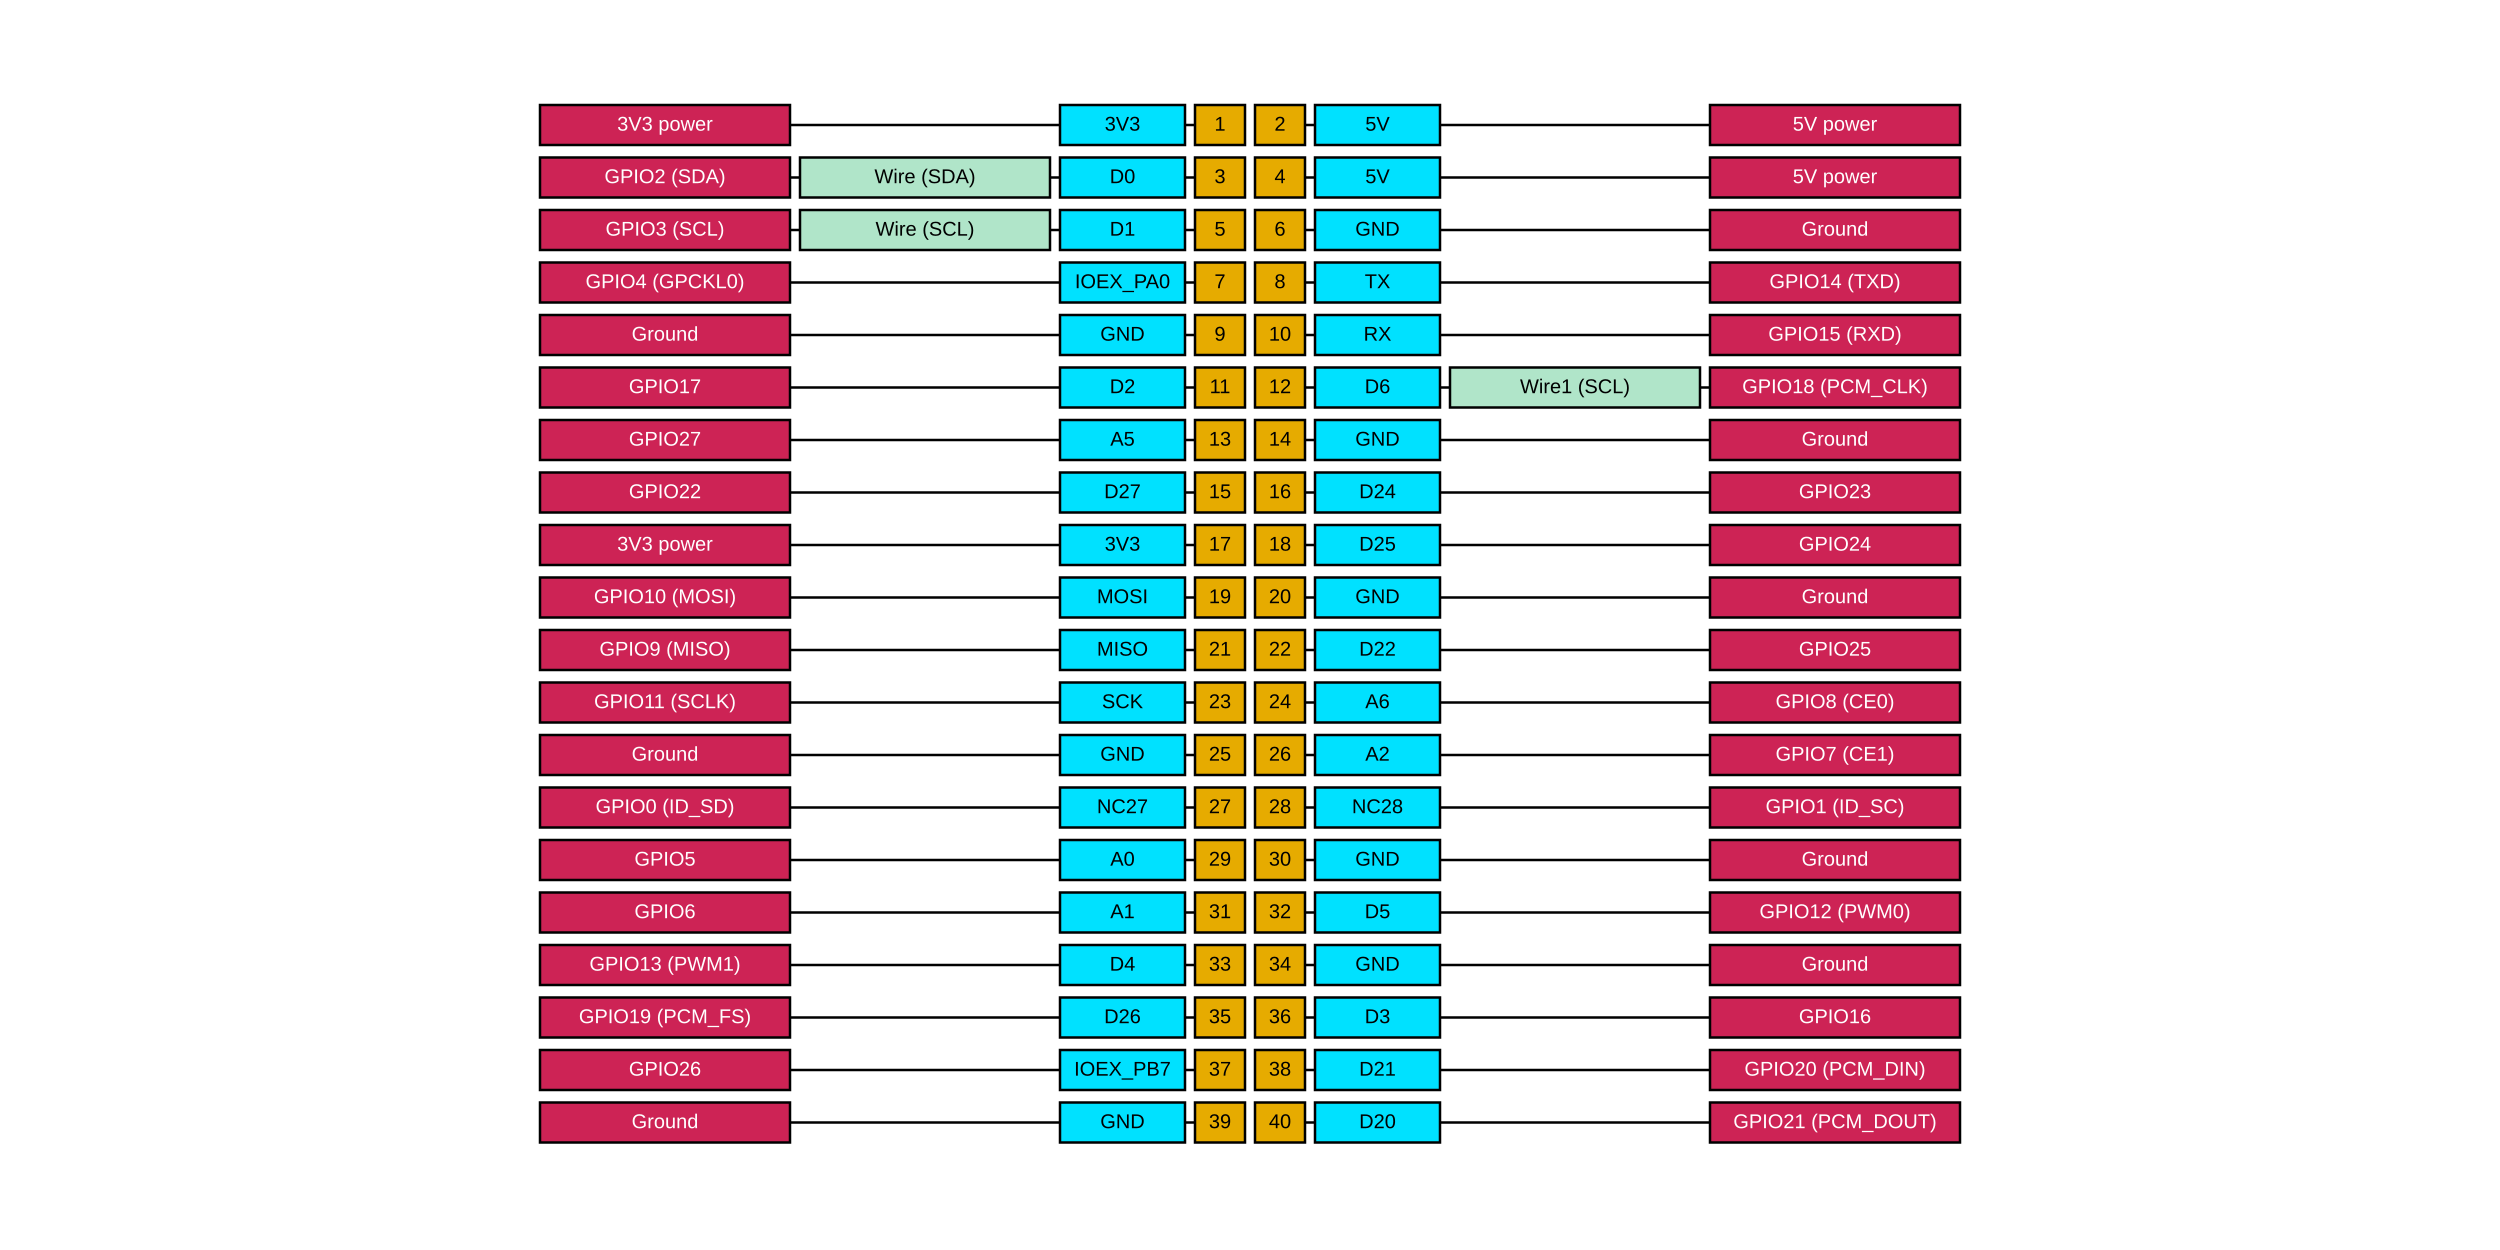
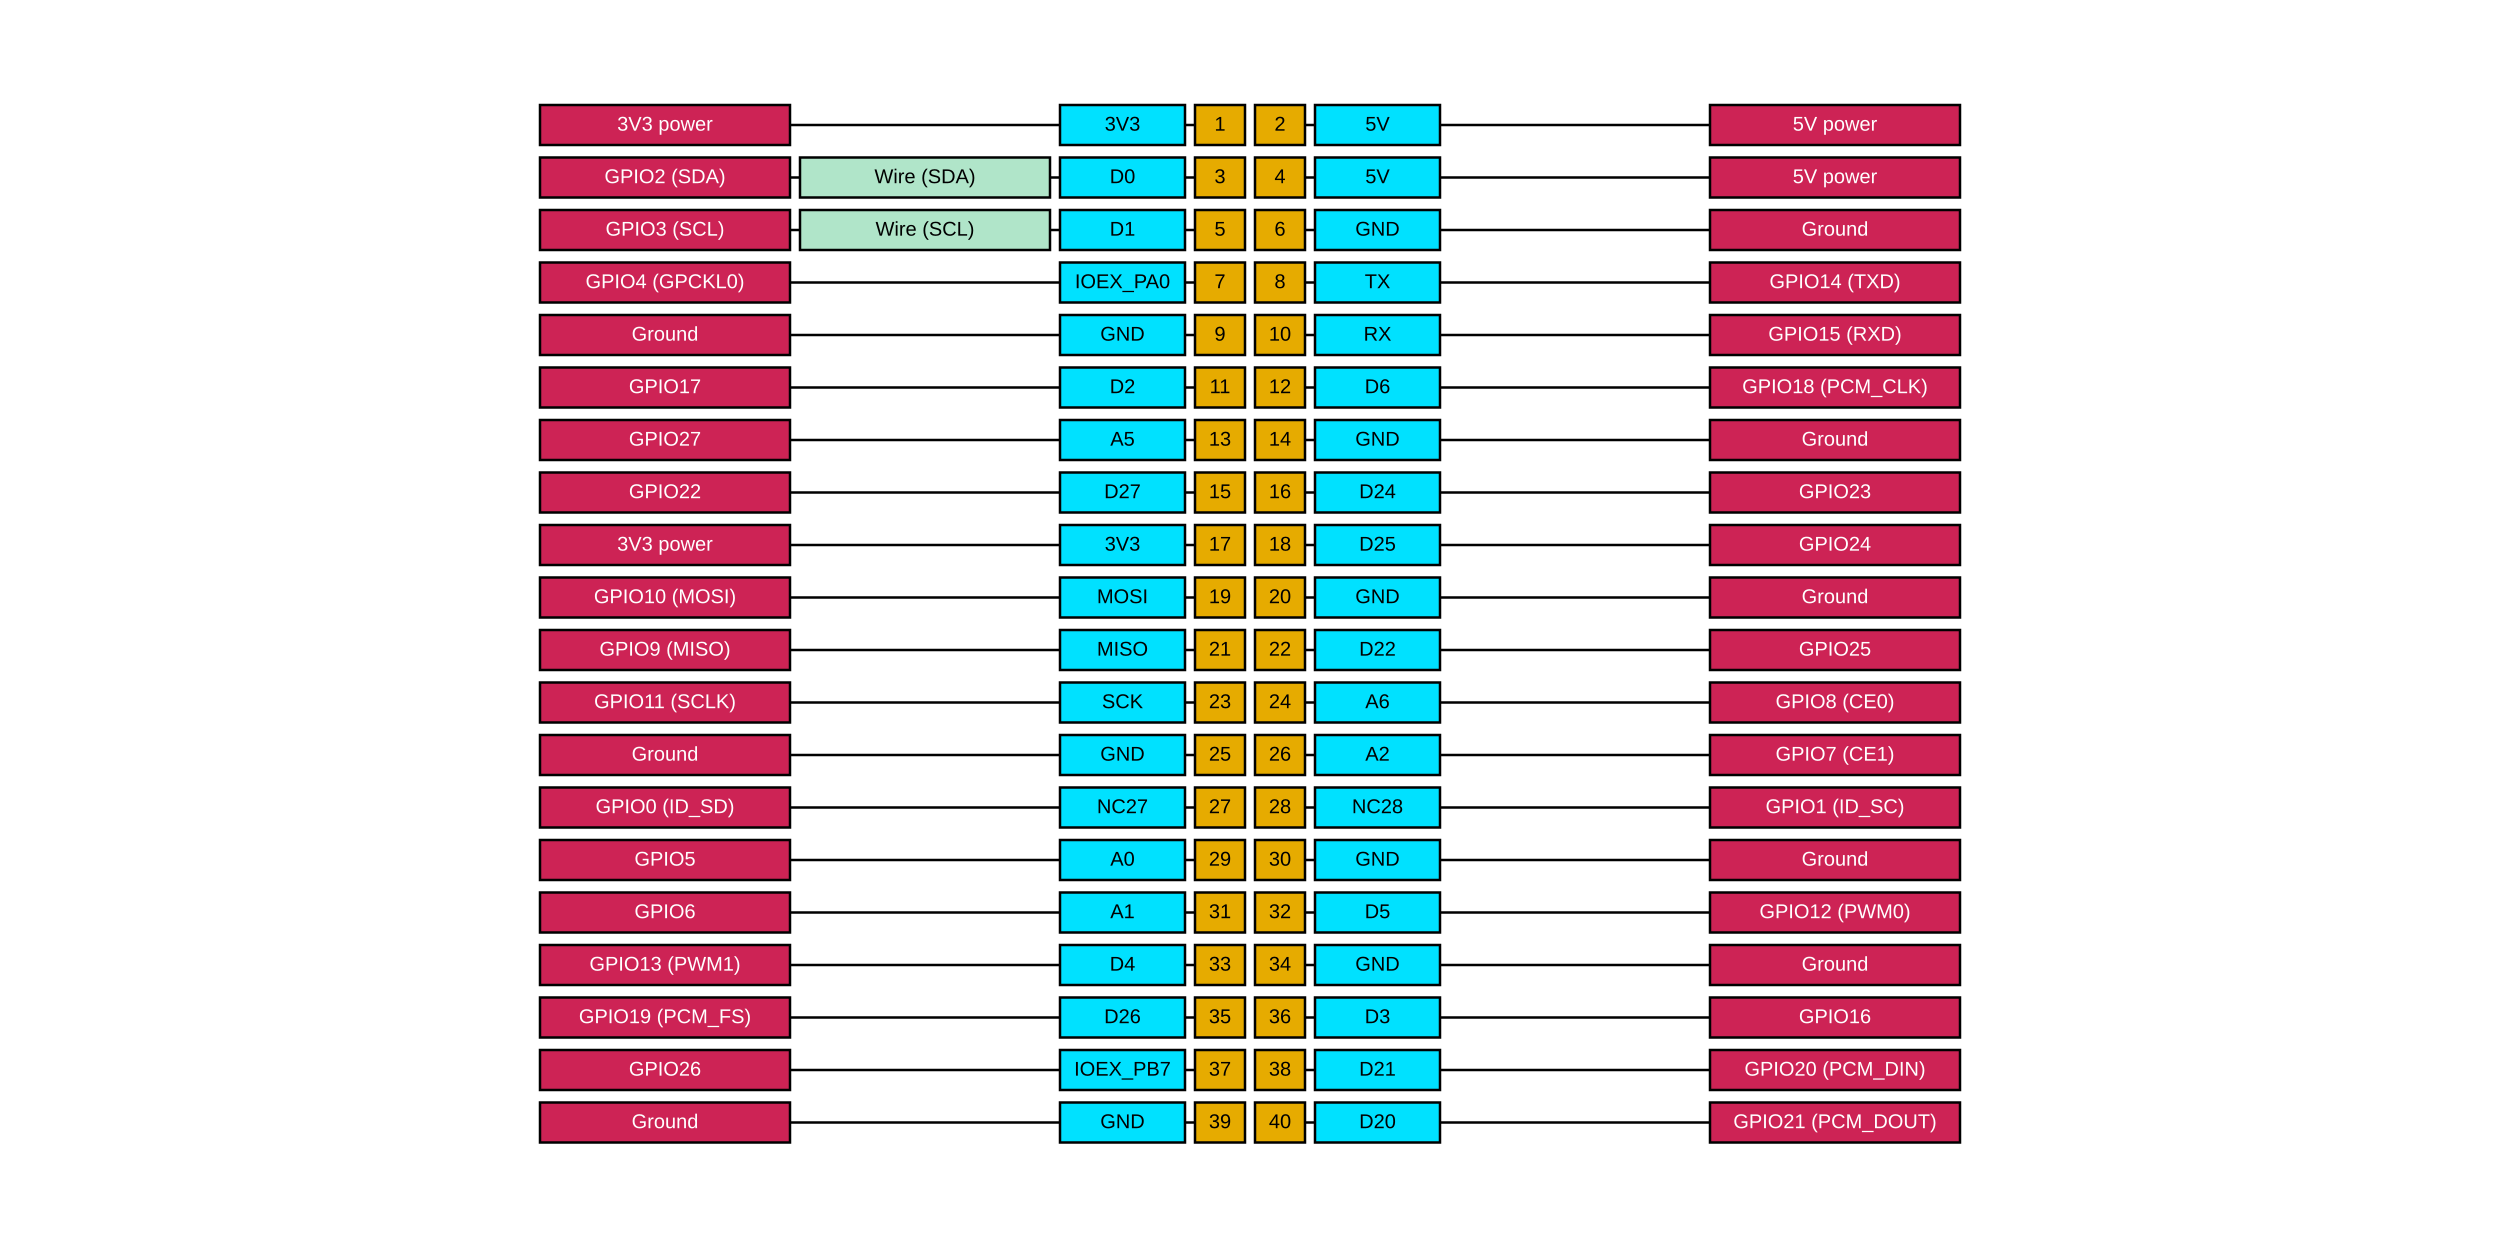
<svg xmlns="http://www.w3.org/2000/svg" width="1000" height="500">
  <rect x="0" y="0" width="1000" height="500" fill="white">
  </rect>
  <g transform="translate(498,50) ">
    <line x1="0" y1="0" x2="0" y2="0" stroke="black" stroke-width="1">
    </line>
    <rect x="-20" y="-8" width="20" height="16" stroke="black" fill="#E6AB00">
    </rect>
    <text x="-10" y="0" text-anchor="middle" dominant-baseline="middle" font-family="Arial, Helvetica, sans-serif" font-size="8px" fill="black">
1    </text>
    <line x1="-20" y1="0" x2="-24" y2="0" stroke="black" stroke-width="1">
    </line>
    <rect x="-74" y="-8" width="50" height="16" stroke="black" fill="#00E1FF">
    </rect>
    <text x="-49" y="0" text-anchor="middle" dominant-baseline="middle" font-family="Arial, Helvetica, sans-serif" font-size="8px" fill="black">
3V3    </text>
    <line x1="-74" y1="0" x2="-182" y2="0" stroke="black" stroke-width="1">
    </line>
    <rect x="-282" y="-8" width="100" height="16" stroke="black" fill="#CD2355">
    </rect>
    <text x="-232" y="0" text-anchor="middle" dominant-baseline="middle" font-family="Arial, Helvetica, sans-serif" font-size="8px" fill="white">
3V3 power    </text>
  </g>
  <g transform="translate(498,71) ">
    <line x1="0" y1="0" x2="0" y2="0" stroke="black" stroke-width="1">
    </line>
    <rect x="-20" y="-8" width="20" height="16" stroke="black" fill="#E6AB00">
    </rect>
    <text x="-10" y="0" text-anchor="middle" dominant-baseline="middle" font-family="Arial, Helvetica, sans-serif" font-size="8px" fill="black">
3    </text>
    <line x1="-20" y1="0" x2="-24" y2="0" stroke="black" stroke-width="1">
    </line>
    <rect x="-74" y="-8" width="50" height="16" stroke="black" fill="#00E1FF">
    </rect>
    <text x="-49" y="0" text-anchor="middle" dominant-baseline="middle" font-family="Arial, Helvetica, sans-serif" font-size="8px" fill="black">
D0    </text>
    <line x1="-74" y1="0" x2="-78" y2="0" stroke="black" stroke-width="1">
    </line>
    <rect x="-178" y="-8" width="100" height="16" stroke="black" fill="#B0E5C9">
    </rect>
    <text x="-128" y="0" text-anchor="middle" dominant-baseline="middle" font-family="Arial, Helvetica, sans-serif" font-size="8px" fill="black">
Wire (SDA)    </text>
    <line x1="-178" y1="0" x2="-182" y2="0" stroke="black" stroke-width="1">
    </line>
    <rect x="-282" y="-8" width="100" height="16" stroke="black" fill="#CD2355">
    </rect>
    <text x="-232" y="0" text-anchor="middle" dominant-baseline="middle" font-family="Arial, Helvetica, sans-serif" font-size="8px" fill="white">
GPIO2 (SDA)    </text>
  </g>
  <g transform="translate(498,92) ">
    <line x1="0" y1="0" x2="0" y2="0" stroke="black" stroke-width="1">
    </line>
    <rect x="-20" y="-8" width="20" height="16" stroke="black" fill="#E6AB00">
    </rect>
    <text x="-10" y="0" text-anchor="middle" dominant-baseline="middle" font-family="Arial, Helvetica, sans-serif" font-size="8px" fill="black">
5    </text>
    <line x1="-20" y1="0" x2="-24" y2="0" stroke="black" stroke-width="1">
    </line>
    <rect x="-74" y="-8" width="50" height="16" stroke="black" fill="#00E1FF">
    </rect>
    <text x="-49" y="0" text-anchor="middle" dominant-baseline="middle" font-family="Arial, Helvetica, sans-serif" font-size="8px" fill="black">
D1    </text>
    <line x1="-74" y1="0" x2="-78" y2="0" stroke="black" stroke-width="1">
    </line>
    <rect x="-178" y="-8" width="100" height="16" stroke="black" fill="#B0E5C9">
    </rect>
    <text x="-128" y="0" text-anchor="middle" dominant-baseline="middle" font-family="Arial, Helvetica, sans-serif" font-size="8px" fill="black">
Wire (SCL)    </text>
    <line x1="-178" y1="0" x2="-182" y2="0" stroke="black" stroke-width="1">
    </line>
    <rect x="-282" y="-8" width="100" height="16" stroke="black" fill="#CD2355">
    </rect>
    <text x="-232" y="0" text-anchor="middle" dominant-baseline="middle" font-family="Arial, Helvetica, sans-serif" font-size="8px" fill="white">
GPIO3 (SCL)    </text>
  </g>
  <g transform="translate(498,113) ">
    <line x1="0" y1="0" x2="0" y2="0" stroke="black" stroke-width="1">
    </line>
    <rect x="-20" y="-8" width="20" height="16" stroke="black" fill="#E6AB00">
    </rect>
    <text x="-10" y="0" text-anchor="middle" dominant-baseline="middle" font-family="Arial, Helvetica, sans-serif" font-size="8px" fill="black">
7    </text>
    <line x1="-20" y1="0" x2="-24" y2="0" stroke="black" stroke-width="1">
    </line>
    <rect x="-74" y="-8" width="50" height="16" stroke="black" fill="#00E1FF">
    </rect>
    <text x="-49" y="0" text-anchor="middle" dominant-baseline="middle" font-family="Arial, Helvetica, sans-serif" font-size="8px" fill="black">
IOEX_PA0    </text>
    <line x1="-74" y1="0" x2="-182" y2="0" stroke="black" stroke-width="1">
    </line>
    <rect x="-282" y="-8" width="100" height="16" stroke="black" fill="#CD2355">
    </rect>
    <text x="-232" y="0" text-anchor="middle" dominant-baseline="middle" font-family="Arial, Helvetica, sans-serif" font-size="8px" fill="white">
GPIO4 (GPCKL0)    </text>
  </g>
  <g transform="translate(498,134) ">
    <line x1="0" y1="0" x2="0" y2="0" stroke="black" stroke-width="1">
    </line>
    <rect x="-20" y="-8" width="20" height="16" stroke="black" fill="#E6AB00">
    </rect>
    <text x="-10" y="0" text-anchor="middle" dominant-baseline="middle" font-family="Arial, Helvetica, sans-serif" font-size="8px" fill="black">
9    </text>
    <line x1="-20" y1="0" x2="-24" y2="0" stroke="black" stroke-width="1">
    </line>
    <rect x="-74" y="-8" width="50" height="16" stroke="black" fill="#00E1FF">
    </rect>
    <text x="-49" y="0" text-anchor="middle" dominant-baseline="middle" font-family="Arial, Helvetica, sans-serif" font-size="8px" fill="black">
GND    </text>
    <line x1="-74" y1="0" x2="-182" y2="0" stroke="black" stroke-width="1">
    </line>
    <rect x="-282" y="-8" width="100" height="16" stroke="black" fill="#CD2355">
    </rect>
    <text x="-232" y="0" text-anchor="middle" dominant-baseline="middle" font-family="Arial, Helvetica, sans-serif" font-size="8px" fill="white">
Ground    </text>
  </g>
  <g transform="translate(498,155) ">
    <line x1="0" y1="0" x2="0" y2="0" stroke="black" stroke-width="1">
    </line>
    <rect x="-20" y="-8" width="20" height="16" stroke="black" fill="#E6AB00">
    </rect>
    <text x="-10" y="0" text-anchor="middle" dominant-baseline="middle" font-family="Arial, Helvetica, sans-serif" font-size="8px" fill="black">
11    </text>
    <line x1="-20" y1="0" x2="-24" y2="0" stroke="black" stroke-width="1">
    </line>
    <rect x="-74" y="-8" width="50" height="16" stroke="black" fill="#00E1FF">
    </rect>
    <text x="-49" y="0" text-anchor="middle" dominant-baseline="middle" font-family="Arial, Helvetica, sans-serif" font-size="8px" fill="black">
D2    </text>
    <line x1="-74" y1="0" x2="-182" y2="0" stroke="black" stroke-width="1">
    </line>
    <rect x="-282" y="-8" width="100" height="16" stroke="black" fill="#CD2355">
    </rect>
    <text x="-232" y="0" text-anchor="middle" dominant-baseline="middle" font-family="Arial, Helvetica, sans-serif" font-size="8px" fill="white">
GPIO17    </text>
  </g>
  <g transform="translate(498,176) ">
    <line x1="0" y1="0" x2="0" y2="0" stroke="black" stroke-width="1">
    </line>
    <rect x="-20" y="-8" width="20" height="16" stroke="black" fill="#E6AB00">
    </rect>
    <text x="-10" y="0" text-anchor="middle" dominant-baseline="middle" font-family="Arial, Helvetica, sans-serif" font-size="8px" fill="black">
13    </text>
    <line x1="-20" y1="0" x2="-24" y2="0" stroke="black" stroke-width="1">
    </line>
    <rect x="-74" y="-8" width="50" height="16" stroke="black" fill="#00E1FF">
    </rect>
    <text x="-49" y="0" text-anchor="middle" dominant-baseline="middle" font-family="Arial, Helvetica, sans-serif" font-size="8px" fill="black">
A5    </text>
    <line x1="-74" y1="0" x2="-182" y2="0" stroke="black" stroke-width="1">
    </line>
    <rect x="-282" y="-8" width="100" height="16" stroke="black" fill="#CD2355">
    </rect>
    <text x="-232" y="0" text-anchor="middle" dominant-baseline="middle" font-family="Arial, Helvetica, sans-serif" font-size="8px" fill="white">
GPIO27    </text>
  </g>
  <g transform="translate(498,197) ">
    <line x1="0" y1="0" x2="0" y2="0" stroke="black" stroke-width="1">
    </line>
    <rect x="-20" y="-8" width="20" height="16" stroke="black" fill="#E6AB00">
    </rect>
    <text x="-10" y="0" text-anchor="middle" dominant-baseline="middle" font-family="Arial, Helvetica, sans-serif" font-size="8px" fill="black">
15    </text>
    <line x1="-20" y1="0" x2="-24" y2="0" stroke="black" stroke-width="1">
    </line>
    <rect x="-74" y="-8" width="50" height="16" stroke="black" fill="#00E1FF">
    </rect>
    <text x="-49" y="0" text-anchor="middle" dominant-baseline="middle" font-family="Arial, Helvetica, sans-serif" font-size="8px" fill="black">
D27    </text>
    <line x1="-74" y1="0" x2="-182" y2="0" stroke="black" stroke-width="1">
    </line>
    <rect x="-282" y="-8" width="100" height="16" stroke="black" fill="#CD2355">
    </rect>
    <text x="-232" y="0" text-anchor="middle" dominant-baseline="middle" font-family="Arial, Helvetica, sans-serif" font-size="8px" fill="white">
GPIO22    </text>
  </g>
  <g transform="translate(498,218) ">
    <line x1="0" y1="0" x2="0" y2="0" stroke="black" stroke-width="1">
    </line>
    <rect x="-20" y="-8" width="20" height="16" stroke="black" fill="#E6AB00">
    </rect>
    <text x="-10" y="0" text-anchor="middle" dominant-baseline="middle" font-family="Arial, Helvetica, sans-serif" font-size="8px" fill="black">
17    </text>
    <line x1="-20" y1="0" x2="-24" y2="0" stroke="black" stroke-width="1">
    </line>
    <rect x="-74" y="-8" width="50" height="16" stroke="black" fill="#00E1FF">
    </rect>
    <text x="-49" y="0" text-anchor="middle" dominant-baseline="middle" font-family="Arial, Helvetica, sans-serif" font-size="8px" fill="black">
3V3    </text>
    <line x1="-74" y1="0" x2="-182" y2="0" stroke="black" stroke-width="1">
    </line>
    <rect x="-282" y="-8" width="100" height="16" stroke="black" fill="#CD2355">
    </rect>
    <text x="-232" y="0" text-anchor="middle" dominant-baseline="middle" font-family="Arial, Helvetica, sans-serif" font-size="8px" fill="white">
3V3 power    </text>
  </g>
  <g transform="translate(498,239) ">
    <line x1="0" y1="0" x2="0" y2="0" stroke="black" stroke-width="1">
    </line>
    <rect x="-20" y="-8" width="20" height="16" stroke="black" fill="#E6AB00">
    </rect>
    <text x="-10" y="0" text-anchor="middle" dominant-baseline="middle" font-family="Arial, Helvetica, sans-serif" font-size="8px" fill="black">
19    </text>
    <line x1="-20" y1="0" x2="-24" y2="0" stroke="black" stroke-width="1">
    </line>
    <rect x="-74" y="-8" width="50" height="16" stroke="black" fill="#00E1FF">
    </rect>
    <text x="-49" y="0" text-anchor="middle" dominant-baseline="middle" font-family="Arial, Helvetica, sans-serif" font-size="8px" fill="black">
MOSI    </text>
    <line x1="-74" y1="0" x2="-182" y2="0" stroke="black" stroke-width="1">
    </line>
    <rect x="-282" y="-8" width="100" height="16" stroke="black" fill="#CD2355">
    </rect>
    <text x="-232" y="0" text-anchor="middle" dominant-baseline="middle" font-family="Arial, Helvetica, sans-serif" font-size="8px" fill="white">
GPIO10 (MOSI)    </text>
  </g>
  <g transform="translate(498,260) ">
    <line x1="0" y1="0" x2="0" y2="0" stroke="black" stroke-width="1">
    </line>
    <rect x="-20" y="-8" width="20" height="16" stroke="black" fill="#E6AB00">
    </rect>
    <text x="-10" y="0" text-anchor="middle" dominant-baseline="middle" font-family="Arial, Helvetica, sans-serif" font-size="8px" fill="black">
21    </text>
    <line x1="-20" y1="0" x2="-24" y2="0" stroke="black" stroke-width="1">
    </line>
    <rect x="-74" y="-8" width="50" height="16" stroke="black" fill="#00E1FF">
    </rect>
    <text x="-49" y="0" text-anchor="middle" dominant-baseline="middle" font-family="Arial, Helvetica, sans-serif" font-size="8px" fill="black">
MISO    </text>
    <line x1="-74" y1="0" x2="-182" y2="0" stroke="black" stroke-width="1">
    </line>
    <rect x="-282" y="-8" width="100" height="16" stroke="black" fill="#CD2355">
    </rect>
    <text x="-232" y="0" text-anchor="middle" dominant-baseline="middle" font-family="Arial, Helvetica, sans-serif" font-size="8px" fill="white">
GPIO9 (MISO)    </text>
  </g>
  <g transform="translate(498,281) ">
    <line x1="0" y1="0" x2="0" y2="0" stroke="black" stroke-width="1">
    </line>
    <rect x="-20" y="-8" width="20" height="16" stroke="black" fill="#E6AB00">
    </rect>
    <text x="-10" y="0" text-anchor="middle" dominant-baseline="middle" font-family="Arial, Helvetica, sans-serif" font-size="8px" fill="black">
23    </text>
    <line x1="-20" y1="0" x2="-24" y2="0" stroke="black" stroke-width="1">
    </line>
    <rect x="-74" y="-8" width="50" height="16" stroke="black" fill="#00E1FF">
    </rect>
    <text x="-49" y="0" text-anchor="middle" dominant-baseline="middle" font-family="Arial, Helvetica, sans-serif" font-size="8px" fill="black">
SCK    </text>
    <line x1="-74" y1="0" x2="-182" y2="0" stroke="black" stroke-width="1">
    </line>
    <rect x="-282" y="-8" width="100" height="16" stroke="black" fill="#CD2355">
    </rect>
    <text x="-232" y="0" text-anchor="middle" dominant-baseline="middle" font-family="Arial, Helvetica, sans-serif" font-size="8px" fill="white">
GPIO11 (SCLK)    </text>
  </g>
  <g transform="translate(498,302) ">
    <line x1="0" y1="0" x2="0" y2="0" stroke="black" stroke-width="1">
    </line>
    <rect x="-20" y="-8" width="20" height="16" stroke="black" fill="#E6AB00">
    </rect>
    <text x="-10" y="0" text-anchor="middle" dominant-baseline="middle" font-family="Arial, Helvetica, sans-serif" font-size="8px" fill="black">
25    </text>
    <line x1="-20" y1="0" x2="-24" y2="0" stroke="black" stroke-width="1">
    </line>
    <rect x="-74" y="-8" width="50" height="16" stroke="black" fill="#00E1FF">
    </rect>
    <text x="-49" y="0" text-anchor="middle" dominant-baseline="middle" font-family="Arial, Helvetica, sans-serif" font-size="8px" fill="black">
GND    </text>
    <line x1="-74" y1="0" x2="-182" y2="0" stroke="black" stroke-width="1">
    </line>
    <rect x="-282" y="-8" width="100" height="16" stroke="black" fill="#CD2355">
    </rect>
    <text x="-232" y="0" text-anchor="middle" dominant-baseline="middle" font-family="Arial, Helvetica, sans-serif" font-size="8px" fill="white">
Ground    </text>
  </g>
  <g transform="translate(498,323) ">
    <line x1="0" y1="0" x2="0" y2="0" stroke="black" stroke-width="1">
    </line>
    <rect x="-20" y="-8" width="20" height="16" stroke="black" fill="#E6AB00">
    </rect>
    <text x="-10" y="0" text-anchor="middle" dominant-baseline="middle" font-family="Arial, Helvetica, sans-serif" font-size="8px" fill="black">
27    </text>
    <line x1="-20" y1="0" x2="-24" y2="0" stroke="black" stroke-width="1">
    </line>
    <rect x="-74" y="-8" width="50" height="16" stroke="black" fill="#00E1FF">
    </rect>
    <text x="-49" y="0" text-anchor="middle" dominant-baseline="middle" font-family="Arial, Helvetica, sans-serif" font-size="8px" fill="black">
NC27    </text>
    <line x1="-74" y1="0" x2="-182" y2="0" stroke="black" stroke-width="1">
    </line>
    <rect x="-282" y="-8" width="100" height="16" stroke="black" fill="#CD2355">
    </rect>
    <text x="-232" y="0" text-anchor="middle" dominant-baseline="middle" font-family="Arial, Helvetica, sans-serif" font-size="8px" fill="white">
GPIO0 (ID_SD)    </text>
  </g>
  <g transform="translate(498,344) ">
    <line x1="0" y1="0" x2="0" y2="0" stroke="black" stroke-width="1">
    </line>
    <rect x="-20" y="-8" width="20" height="16" stroke="black" fill="#E6AB00">
    </rect>
    <text x="-10" y="0" text-anchor="middle" dominant-baseline="middle" font-family="Arial, Helvetica, sans-serif" font-size="8px" fill="black">
29    </text>
    <line x1="-20" y1="0" x2="-24" y2="0" stroke="black" stroke-width="1">
    </line>
    <rect x="-74" y="-8" width="50" height="16" stroke="black" fill="#00E1FF">
    </rect>
    <text x="-49" y="0" text-anchor="middle" dominant-baseline="middle" font-family="Arial, Helvetica, sans-serif" font-size="8px" fill="black">
A0    </text>
    <line x1="-74" y1="0" x2="-182" y2="0" stroke="black" stroke-width="1">
    </line>
    <rect x="-282" y="-8" width="100" height="16" stroke="black" fill="#CD2355">
    </rect>
    <text x="-232" y="0" text-anchor="middle" dominant-baseline="middle" font-family="Arial, Helvetica, sans-serif" font-size="8px" fill="white">
GPIO5    </text>
  </g>
  <g transform="translate(498,365) ">
    <line x1="0" y1="0" x2="0" y2="0" stroke="black" stroke-width="1">
    </line>
    <rect x="-20" y="-8" width="20" height="16" stroke="black" fill="#E6AB00">
    </rect>
    <text x="-10" y="0" text-anchor="middle" dominant-baseline="middle" font-family="Arial, Helvetica, sans-serif" font-size="8px" fill="black">
31    </text>
    <line x1="-20" y1="0" x2="-24" y2="0" stroke="black" stroke-width="1">
    </line>
    <rect x="-74" y="-8" width="50" height="16" stroke="black" fill="#00E1FF">
    </rect>
    <text x="-49" y="0" text-anchor="middle" dominant-baseline="middle" font-family="Arial, Helvetica, sans-serif" font-size="8px" fill="black">
A1    </text>
    <line x1="-74" y1="0" x2="-182" y2="0" stroke="black" stroke-width="1">
    </line>
    <rect x="-282" y="-8" width="100" height="16" stroke="black" fill="#CD2355">
    </rect>
    <text x="-232" y="0" text-anchor="middle" dominant-baseline="middle" font-family="Arial, Helvetica, sans-serif" font-size="8px" fill="white">
GPIO6    </text>
  </g>
  <g transform="translate(498,386) ">
    <line x1="0" y1="0" x2="0" y2="0" stroke="black" stroke-width="1">
    </line>
    <rect x="-20" y="-8" width="20" height="16" stroke="black" fill="#E6AB00">
    </rect>
    <text x="-10" y="0" text-anchor="middle" dominant-baseline="middle" font-family="Arial, Helvetica, sans-serif" font-size="8px" fill="black">
33    </text>
    <line x1="-20" y1="0" x2="-24" y2="0" stroke="black" stroke-width="1">
    </line>
    <rect x="-74" y="-8" width="50" height="16" stroke="black" fill="#00E1FF">
    </rect>
    <text x="-49" y="0" text-anchor="middle" dominant-baseline="middle" font-family="Arial, Helvetica, sans-serif" font-size="8px" fill="black">
D4    </text>
    <line x1="-74" y1="0" x2="-182" y2="0" stroke="black" stroke-width="1">
    </line>
    <rect x="-282" y="-8" width="100" height="16" stroke="black" fill="#CD2355">
    </rect>
    <text x="-232" y="0" text-anchor="middle" dominant-baseline="middle" font-family="Arial, Helvetica, sans-serif" font-size="8px" fill="white">
GPIO13 (PWM1)    </text>
  </g>
  <g transform="translate(498,407) ">
    <line x1="0" y1="0" x2="0" y2="0" stroke="black" stroke-width="1">
    </line>
    <rect x="-20" y="-8" width="20" height="16" stroke="black" fill="#E6AB00">
    </rect>
    <text x="-10" y="0" text-anchor="middle" dominant-baseline="middle" font-family="Arial, Helvetica, sans-serif" font-size="8px" fill="black">
35    </text>
    <line x1="-20" y1="0" x2="-24" y2="0" stroke="black" stroke-width="1">
    </line>
    <rect x="-74" y="-8" width="50" height="16" stroke="black" fill="#00E1FF">
    </rect>
    <text x="-49" y="0" text-anchor="middle" dominant-baseline="middle" font-family="Arial, Helvetica, sans-serif" font-size="8px" fill="black">
D26    </text>
    <line x1="-74" y1="0" x2="-182" y2="0" stroke="black" stroke-width="1">
    </line>
    <rect x="-282" y="-8" width="100" height="16" stroke="black" fill="#CD2355">
    </rect>
    <text x="-232" y="0" text-anchor="middle" dominant-baseline="middle" font-family="Arial, Helvetica, sans-serif" font-size="8px" fill="white">
GPIO19 (PCM_FS)    </text>
  </g>
  <g transform="translate(498,428) ">
    <line x1="0" y1="0" x2="0" y2="0" stroke="black" stroke-width="1">
    </line>
    <rect x="-20" y="-8" width="20" height="16" stroke="black" fill="#E6AB00">
    </rect>
    <text x="-10" y="0" text-anchor="middle" dominant-baseline="middle" font-family="Arial, Helvetica, sans-serif" font-size="8px" fill="black">
37    </text>
    <line x1="-20" y1="0" x2="-24" y2="0" stroke="black" stroke-width="1">
    </line>
    <rect x="-74" y="-8" width="50" height="16" stroke="black" fill="#00E1FF">
    </rect>
    <text x="-49" y="0" text-anchor="middle" dominant-baseline="middle" font-family="Arial, Helvetica, sans-serif" font-size="8px" fill="black">
IOEX_PB7    </text>
    <line x1="-74" y1="0" x2="-182" y2="0" stroke="black" stroke-width="1">
    </line>
    <rect x="-282" y="-8" width="100" height="16" stroke="black" fill="#CD2355">
    </rect>
    <text x="-232" y="0" text-anchor="middle" dominant-baseline="middle" font-family="Arial, Helvetica, sans-serif" font-size="8px" fill="white">
GPIO26    </text>
  </g>
  <g transform="translate(498,449) ">
    <line x1="0" y1="0" x2="0" y2="0" stroke="black" stroke-width="1">
    </line>
    <rect x="-20" y="-8" width="20" height="16" stroke="black" fill="#E6AB00">
    </rect>
    <text x="-10" y="0" text-anchor="middle" dominant-baseline="middle" font-family="Arial, Helvetica, sans-serif" font-size="8px" fill="black">
39    </text>
    <line x1="-20" y1="0" x2="-24" y2="0" stroke="black" stroke-width="1">
    </line>
    <rect x="-74" y="-8" width="50" height="16" stroke="black" fill="#00E1FF">
    </rect>
    <text x="-49" y="0" text-anchor="middle" dominant-baseline="middle" font-family="Arial, Helvetica, sans-serif" font-size="8px" fill="black">
GND    </text>
    <line x1="-74" y1="0" x2="-182" y2="0" stroke="black" stroke-width="1">
    </line>
    <rect x="-282" y="-8" width="100" height="16" stroke="black" fill="#CD2355">
    </rect>
    <text x="-232" y="0" text-anchor="middle" dominant-baseline="middle" font-family="Arial, Helvetica, sans-serif" font-size="8px" fill="white">
Ground    </text>
  </g>
  <g transform="translate(502,50) ">
    <line x1="0" y1="0" x2="0" y2="0" stroke="black" stroke-width="1">
    </line>
    <rect x="0" y="-8" width="20" height="16" stroke="black" fill="#E6AB00">
    </rect>
    <text x="10" y="0" text-anchor="middle" dominant-baseline="middle" font-family="Arial, Helvetica, sans-serif" font-size="8px" fill="black">
2    </text>
    <line x1="20" y1="0" x2="24" y2="0" stroke="black" stroke-width="1">
    </line>
    <rect x="24" y="-8" width="50" height="16" stroke="black" fill="#00E1FF">
    </rect>
    <text x="49" y="0" text-anchor="middle" dominant-baseline="middle" font-family="Arial, Helvetica, sans-serif" font-size="8px" fill="black">
5V    </text>
    <line x1="74" y1="0" x2="182" y2="0" stroke="black" stroke-width="1">
    </line>
    <rect x="182" y="-8" width="100" height="16" stroke="black" fill="#CD2355">
    </rect>
    <text x="232" y="0" text-anchor="middle" dominant-baseline="middle" font-family="Arial, Helvetica, sans-serif" font-size="8px" fill="white">
5V power    </text>
  </g>
  <g transform="translate(502,71) ">
    <line x1="0" y1="0" x2="0" y2="0" stroke="black" stroke-width="1">
    </line>
    <rect x="0" y="-8" width="20" height="16" stroke="black" fill="#E6AB00">
    </rect>
    <text x="10" y="0" text-anchor="middle" dominant-baseline="middle" font-family="Arial, Helvetica, sans-serif" font-size="8px" fill="black">
4    </text>
    <line x1="20" y1="0" x2="24" y2="0" stroke="black" stroke-width="1">
    </line>
    <rect x="24" y="-8" width="50" height="16" stroke="black" fill="#00E1FF">
    </rect>
    <text x="49" y="0" text-anchor="middle" dominant-baseline="middle" font-family="Arial, Helvetica, sans-serif" font-size="8px" fill="black">
5V    </text>
    <line x1="74" y1="0" x2="182" y2="0" stroke="black" stroke-width="1">
    </line>
    <rect x="182" y="-8" width="100" height="16" stroke="black" fill="#CD2355">
    </rect>
    <text x="232" y="0" text-anchor="middle" dominant-baseline="middle" font-family="Arial, Helvetica, sans-serif" font-size="8px" fill="white">
5V power    </text>
  </g>
  <g transform="translate(502,92) ">
    <line x1="0" y1="0" x2="0" y2="0" stroke="black" stroke-width="1">
    </line>
    <rect x="0" y="-8" width="20" height="16" stroke="black" fill="#E6AB00">
    </rect>
    <text x="10" y="0" text-anchor="middle" dominant-baseline="middle" font-family="Arial, Helvetica, sans-serif" font-size="8px" fill="black">
6    </text>
    <line x1="20" y1="0" x2="24" y2="0" stroke="black" stroke-width="1">
    </line>
    <rect x="24" y="-8" width="50" height="16" stroke="black" fill="#00E1FF">
    </rect>
    <text x="49" y="0" text-anchor="middle" dominant-baseline="middle" font-family="Arial, Helvetica, sans-serif" font-size="8px" fill="black">
GND    </text>
    <line x1="74" y1="0" x2="182" y2="0" stroke="black" stroke-width="1">
    </line>
    <rect x="182" y="-8" width="100" height="16" stroke="black" fill="#CD2355">
    </rect>
    <text x="232" y="0" text-anchor="middle" dominant-baseline="middle" font-family="Arial, Helvetica, sans-serif" font-size="8px" fill="white">
Ground    </text>
  </g>
  <g transform="translate(502,113) ">
    <line x1="0" y1="0" x2="0" y2="0" stroke="black" stroke-width="1">
    </line>
    <rect x="0" y="-8" width="20" height="16" stroke="black" fill="#E6AB00">
    </rect>
    <text x="10" y="0" text-anchor="middle" dominant-baseline="middle" font-family="Arial, Helvetica, sans-serif" font-size="8px" fill="black">
8    </text>
    <line x1="20" y1="0" x2="24" y2="0" stroke="black" stroke-width="1">
    </line>
    <rect x="24" y="-8" width="50" height="16" stroke="black" fill="#00E1FF">
    </rect>
    <text x="49" y="0" text-anchor="middle" dominant-baseline="middle" font-family="Arial, Helvetica, sans-serif" font-size="8px" fill="black">
TX    </text>
    <line x1="74" y1="0" x2="182" y2="0" stroke="black" stroke-width="1">
    </line>
    <rect x="182" y="-8" width="100" height="16" stroke="black" fill="#CD2355">
    </rect>
    <text x="232" y="0" text-anchor="middle" dominant-baseline="middle" font-family="Arial, Helvetica, sans-serif" font-size="8px" fill="white">
GPIO14 (TXD)    </text>
  </g>
  <g transform="translate(502,134) ">
    <line x1="0" y1="0" x2="0" y2="0" stroke="black" stroke-width="1">
    </line>
    <rect x="0" y="-8" width="20" height="16" stroke="black" fill="#E6AB00">
    </rect>
    <text x="10" y="0" text-anchor="middle" dominant-baseline="middle" font-family="Arial, Helvetica, sans-serif" font-size="8px" fill="black">
10    </text>
    <line x1="20" y1="0" x2="24" y2="0" stroke="black" stroke-width="1">
    </line>
    <rect x="24" y="-8" width="50" height="16" stroke="black" fill="#00E1FF">
    </rect>
    <text x="49" y="0" text-anchor="middle" dominant-baseline="middle" font-family="Arial, Helvetica, sans-serif" font-size="8px" fill="black">
RX    </text>
    <line x1="74" y1="0" x2="182" y2="0" stroke="black" stroke-width="1">
    </line>
    <rect x="182" y="-8" width="100" height="16" stroke="black" fill="#CD2355">
    </rect>
    <text x="232" y="0" text-anchor="middle" dominant-baseline="middle" font-family="Arial, Helvetica, sans-serif" font-size="8px" fill="white">
GPIO15 (RXD)    </text>
  </g>
  <g transform="translate(502,155) ">
    <line x1="0" y1="0" x2="0" y2="0" stroke="black" stroke-width="1">
    </line>
    <rect x="0" y="-8" width="20" height="16" stroke="black" fill="#E6AB00">
    </rect>
    <text x="10" y="0" text-anchor="middle" dominant-baseline="middle" font-family="Arial, Helvetica, sans-serif" font-size="8px" fill="black">
12    </text>
    <line x1="20" y1="0" x2="24" y2="0" stroke="black" stroke-width="1">
    </line>
    <rect x="24" y="-8" width="50" height="16" stroke="black" fill="#00E1FF">
    </rect>
    <text x="49" y="0" text-anchor="middle" dominant-baseline="middle" font-family="Arial, Helvetica, sans-serif" font-size="8px" fill="black">
D6    </text>
-     <line x1="74" y1="0" x2="78" y2="0" stroke="black" stroke-width="1">
-     </line>
-     <rect x="78" y="-8" width="100" height="16" stroke="black" fill="#B0E5C9">
-     </rect>
-     <text x="128" y="0" text-anchor="middle" dominant-baseline="middle" font-family="Arial, Helvetica, sans-serif" font-size="8px" fill="black">
- Wire1 (SCL)    </text>
-     <line x1="178" y1="0" x2="182" y2="0" stroke="black" stroke-width="1">
+     <line x1="74" y1="0" x2="182" y2="0" stroke="black" stroke-width="1">
    </line>
    <rect x="182" y="-8" width="100" height="16" stroke="black" fill="#CD2355">
    </rect>
    <text x="232" y="0" text-anchor="middle" dominant-baseline="middle" font-family="Arial, Helvetica, sans-serif" font-size="8px" fill="white">
GPIO18 (PCM_CLK)    </text>
  </g>
  <g transform="translate(502,176) ">
    <line x1="0" y1="0" x2="0" y2="0" stroke="black" stroke-width="1">
    </line>
    <rect x="0" y="-8" width="20" height="16" stroke="black" fill="#E6AB00">
    </rect>
    <text x="10" y="0" text-anchor="middle" dominant-baseline="middle" font-family="Arial, Helvetica, sans-serif" font-size="8px" fill="black">
14    </text>
    <line x1="20" y1="0" x2="24" y2="0" stroke="black" stroke-width="1">
    </line>
    <rect x="24" y="-8" width="50" height="16" stroke="black" fill="#00E1FF">
    </rect>
    <text x="49" y="0" text-anchor="middle" dominant-baseline="middle" font-family="Arial, Helvetica, sans-serif" font-size="8px" fill="black">
GND    </text>
    <line x1="74" y1="0" x2="182" y2="0" stroke="black" stroke-width="1">
    </line>
    <rect x="182" y="-8" width="100" height="16" stroke="black" fill="#CD2355">
    </rect>
    <text x="232" y="0" text-anchor="middle" dominant-baseline="middle" font-family="Arial, Helvetica, sans-serif" font-size="8px" fill="white">
Ground    </text>
  </g>
  <g transform="translate(502,197) ">
    <line x1="0" y1="0" x2="0" y2="0" stroke="black" stroke-width="1">
    </line>
    <rect x="0" y="-8" width="20" height="16" stroke="black" fill="#E6AB00">
    </rect>
    <text x="10" y="0" text-anchor="middle" dominant-baseline="middle" font-family="Arial, Helvetica, sans-serif" font-size="8px" fill="black">
16    </text>
    <line x1="20" y1="0" x2="24" y2="0" stroke="black" stroke-width="1">
    </line>
    <rect x="24" y="-8" width="50" height="16" stroke="black" fill="#00E1FF">
    </rect>
    <text x="49" y="0" text-anchor="middle" dominant-baseline="middle" font-family="Arial, Helvetica, sans-serif" font-size="8px" fill="black">
D24    </text>
    <line x1="74" y1="0" x2="182" y2="0" stroke="black" stroke-width="1">
    </line>
    <rect x="182" y="-8" width="100" height="16" stroke="black" fill="#CD2355">
    </rect>
    <text x="232" y="0" text-anchor="middle" dominant-baseline="middle" font-family="Arial, Helvetica, sans-serif" font-size="8px" fill="white">
GPIO23    </text>
  </g>
  <g transform="translate(502,218) ">
    <line x1="0" y1="0" x2="0" y2="0" stroke="black" stroke-width="1">
    </line>
    <rect x="0" y="-8" width="20" height="16" stroke="black" fill="#E6AB00">
    </rect>
    <text x="10" y="0" text-anchor="middle" dominant-baseline="middle" font-family="Arial, Helvetica, sans-serif" font-size="8px" fill="black">
18    </text>
    <line x1="20" y1="0" x2="24" y2="0" stroke="black" stroke-width="1">
    </line>
    <rect x="24" y="-8" width="50" height="16" stroke="black" fill="#00E1FF">
    </rect>
    <text x="49" y="0" text-anchor="middle" dominant-baseline="middle" font-family="Arial, Helvetica, sans-serif" font-size="8px" fill="black">
D25    </text>
    <line x1="74" y1="0" x2="182" y2="0" stroke="black" stroke-width="1">
    </line>
    <rect x="182" y="-8" width="100" height="16" stroke="black" fill="#CD2355">
    </rect>
    <text x="232" y="0" text-anchor="middle" dominant-baseline="middle" font-family="Arial, Helvetica, sans-serif" font-size="8px" fill="white">
GPIO24    </text>
  </g>
  <g transform="translate(502,239) ">
    <line x1="0" y1="0" x2="0" y2="0" stroke="black" stroke-width="1">
    </line>
    <rect x="0" y="-8" width="20" height="16" stroke="black" fill="#E6AB00">
    </rect>
    <text x="10" y="0" text-anchor="middle" dominant-baseline="middle" font-family="Arial, Helvetica, sans-serif" font-size="8px" fill="black">
20    </text>
    <line x1="20" y1="0" x2="24" y2="0" stroke="black" stroke-width="1">
    </line>
    <rect x="24" y="-8" width="50" height="16" stroke="black" fill="#00E1FF">
    </rect>
    <text x="49" y="0" text-anchor="middle" dominant-baseline="middle" font-family="Arial, Helvetica, sans-serif" font-size="8px" fill="black">
GND    </text>
    <line x1="74" y1="0" x2="182" y2="0" stroke="black" stroke-width="1">
    </line>
    <rect x="182" y="-8" width="100" height="16" stroke="black" fill="#CD2355">
    </rect>
    <text x="232" y="0" text-anchor="middle" dominant-baseline="middle" font-family="Arial, Helvetica, sans-serif" font-size="8px" fill="white">
Ground    </text>
  </g>
  <g transform="translate(502,260) ">
    <line x1="0" y1="0" x2="0" y2="0" stroke="black" stroke-width="1">
    </line>
    <rect x="0" y="-8" width="20" height="16" stroke="black" fill="#E6AB00">
    </rect>
    <text x="10" y="0" text-anchor="middle" dominant-baseline="middle" font-family="Arial, Helvetica, sans-serif" font-size="8px" fill="black">
22    </text>
    <line x1="20" y1="0" x2="24" y2="0" stroke="black" stroke-width="1">
    </line>
    <rect x="24" y="-8" width="50" height="16" stroke="black" fill="#00E1FF">
    </rect>
    <text x="49" y="0" text-anchor="middle" dominant-baseline="middle" font-family="Arial, Helvetica, sans-serif" font-size="8px" fill="black">
D22    </text>
    <line x1="74" y1="0" x2="182" y2="0" stroke="black" stroke-width="1">
    </line>
    <rect x="182" y="-8" width="100" height="16" stroke="black" fill="#CD2355">
    </rect>
    <text x="232" y="0" text-anchor="middle" dominant-baseline="middle" font-family="Arial, Helvetica, sans-serif" font-size="8px" fill="white">
GPIO25    </text>
  </g>
  <g transform="translate(502,281) ">
    <line x1="0" y1="0" x2="0" y2="0" stroke="black" stroke-width="1">
    </line>
    <rect x="0" y="-8" width="20" height="16" stroke="black" fill="#E6AB00">
    </rect>
    <text x="10" y="0" text-anchor="middle" dominant-baseline="middle" font-family="Arial, Helvetica, sans-serif" font-size="8px" fill="black">
24    </text>
    <line x1="20" y1="0" x2="24" y2="0" stroke="black" stroke-width="1">
    </line>
    <rect x="24" y="-8" width="50" height="16" stroke="black" fill="#00E1FF">
    </rect>
    <text x="49" y="0" text-anchor="middle" dominant-baseline="middle" font-family="Arial, Helvetica, sans-serif" font-size="8px" fill="black">
A6    </text>
    <line x1="74" y1="0" x2="182" y2="0" stroke="black" stroke-width="1">
    </line>
    <rect x="182" y="-8" width="100" height="16" stroke="black" fill="#CD2355">
    </rect>
    <text x="232" y="0" text-anchor="middle" dominant-baseline="middle" font-family="Arial, Helvetica, sans-serif" font-size="8px" fill="white">
GPIO8 (CE0)    </text>
  </g>
  <g transform="translate(502,302) ">
    <line x1="0" y1="0" x2="0" y2="0" stroke="black" stroke-width="1">
    </line>
    <rect x="0" y="-8" width="20" height="16" stroke="black" fill="#E6AB00">
    </rect>
    <text x="10" y="0" text-anchor="middle" dominant-baseline="middle" font-family="Arial, Helvetica, sans-serif" font-size="8px" fill="black">
26    </text>
    <line x1="20" y1="0" x2="24" y2="0" stroke="black" stroke-width="1">
    </line>
    <rect x="24" y="-8" width="50" height="16" stroke="black" fill="#00E1FF">
    </rect>
    <text x="49" y="0" text-anchor="middle" dominant-baseline="middle" font-family="Arial, Helvetica, sans-serif" font-size="8px" fill="black">
A2    </text>
    <line x1="74" y1="0" x2="182" y2="0" stroke="black" stroke-width="1">
    </line>
    <rect x="182" y="-8" width="100" height="16" stroke="black" fill="#CD2355">
    </rect>
    <text x="232" y="0" text-anchor="middle" dominant-baseline="middle" font-family="Arial, Helvetica, sans-serif" font-size="8px" fill="white">
GPIO7 (CE1)    </text>
  </g>
  <g transform="translate(502,323) ">
    <line x1="0" y1="0" x2="0" y2="0" stroke="black" stroke-width="1">
    </line>
    <rect x="0" y="-8" width="20" height="16" stroke="black" fill="#E6AB00">
    </rect>
    <text x="10" y="0" text-anchor="middle" dominant-baseline="middle" font-family="Arial, Helvetica, sans-serif" font-size="8px" fill="black">
28    </text>
    <line x1="20" y1="0" x2="24" y2="0" stroke="black" stroke-width="1">
    </line>
    <rect x="24" y="-8" width="50" height="16" stroke="black" fill="#00E1FF">
    </rect>
    <text x="49" y="0" text-anchor="middle" dominant-baseline="middle" font-family="Arial, Helvetica, sans-serif" font-size="8px" fill="black">
NC28    </text>
    <line x1="74" y1="0" x2="182" y2="0" stroke="black" stroke-width="1">
    </line>
    <rect x="182" y="-8" width="100" height="16" stroke="black" fill="#CD2355">
    </rect>
    <text x="232" y="0" text-anchor="middle" dominant-baseline="middle" font-family="Arial, Helvetica, sans-serif" font-size="8px" fill="white">
GPIO1 (ID_SC)    </text>
  </g>
  <g transform="translate(502,344) ">
    <line x1="0" y1="0" x2="0" y2="0" stroke="black" stroke-width="1">
    </line>
    <rect x="0" y="-8" width="20" height="16" stroke="black" fill="#E6AB00">
    </rect>
    <text x="10" y="0" text-anchor="middle" dominant-baseline="middle" font-family="Arial, Helvetica, sans-serif" font-size="8px" fill="black">
30    </text>
    <line x1="20" y1="0" x2="24" y2="0" stroke="black" stroke-width="1">
    </line>
    <rect x="24" y="-8" width="50" height="16" stroke="black" fill="#00E1FF">
    </rect>
    <text x="49" y="0" text-anchor="middle" dominant-baseline="middle" font-family="Arial, Helvetica, sans-serif" font-size="8px" fill="black">
GND    </text>
    <line x1="74" y1="0" x2="182" y2="0" stroke="black" stroke-width="1">
    </line>
    <rect x="182" y="-8" width="100" height="16" stroke="black" fill="#CD2355">
    </rect>
    <text x="232" y="0" text-anchor="middle" dominant-baseline="middle" font-family="Arial, Helvetica, sans-serif" font-size="8px" fill="white">
Ground    </text>
  </g>
  <g transform="translate(502,365) ">
    <line x1="0" y1="0" x2="0" y2="0" stroke="black" stroke-width="1">
    </line>
    <rect x="0" y="-8" width="20" height="16" stroke="black" fill="#E6AB00">
    </rect>
    <text x="10" y="0" text-anchor="middle" dominant-baseline="middle" font-family="Arial, Helvetica, sans-serif" font-size="8px" fill="black">
32    </text>
    <line x1="20" y1="0" x2="24" y2="0" stroke="black" stroke-width="1">
    </line>
    <rect x="24" y="-8" width="50" height="16" stroke="black" fill="#00E1FF">
    </rect>
    <text x="49" y="0" text-anchor="middle" dominant-baseline="middle" font-family="Arial, Helvetica, sans-serif" font-size="8px" fill="black">
D5    </text>
    <line x1="74" y1="0" x2="182" y2="0" stroke="black" stroke-width="1">
    </line>
    <rect x="182" y="-8" width="100" height="16" stroke="black" fill="#CD2355">
    </rect>
    <text x="232" y="0" text-anchor="middle" dominant-baseline="middle" font-family="Arial, Helvetica, sans-serif" font-size="8px" fill="white">
GPIO12 (PWM0)    </text>
  </g>
  <g transform="translate(502,386) ">
    <line x1="0" y1="0" x2="0" y2="0" stroke="black" stroke-width="1">
    </line>
    <rect x="0" y="-8" width="20" height="16" stroke="black" fill="#E6AB00">
    </rect>
    <text x="10" y="0" text-anchor="middle" dominant-baseline="middle" font-family="Arial, Helvetica, sans-serif" font-size="8px" fill="black">
34    </text>
    <line x1="20" y1="0" x2="24" y2="0" stroke="black" stroke-width="1">
    </line>
    <rect x="24" y="-8" width="50" height="16" stroke="black" fill="#00E1FF">
    </rect>
    <text x="49" y="0" text-anchor="middle" dominant-baseline="middle" font-family="Arial, Helvetica, sans-serif" font-size="8px" fill="black">
GND    </text>
    <line x1="74" y1="0" x2="182" y2="0" stroke="black" stroke-width="1">
    </line>
    <rect x="182" y="-8" width="100" height="16" stroke="black" fill="#CD2355">
    </rect>
    <text x="232" y="0" text-anchor="middle" dominant-baseline="middle" font-family="Arial, Helvetica, sans-serif" font-size="8px" fill="white">
Ground    </text>
  </g>
  <g transform="translate(502,407) ">
    <line x1="0" y1="0" x2="0" y2="0" stroke="black" stroke-width="1">
    </line>
    <rect x="0" y="-8" width="20" height="16" stroke="black" fill="#E6AB00">
    </rect>
    <text x="10" y="0" text-anchor="middle" dominant-baseline="middle" font-family="Arial, Helvetica, sans-serif" font-size="8px" fill="black">
36    </text>
    <line x1="20" y1="0" x2="24" y2="0" stroke="black" stroke-width="1">
    </line>
    <rect x="24" y="-8" width="50" height="16" stroke="black" fill="#00E1FF">
    </rect>
    <text x="49" y="0" text-anchor="middle" dominant-baseline="middle" font-family="Arial, Helvetica, sans-serif" font-size="8px" fill="black">
D3    </text>
    <line x1="74" y1="0" x2="182" y2="0" stroke="black" stroke-width="1">
    </line>
    <rect x="182" y="-8" width="100" height="16" stroke="black" fill="#CD2355">
    </rect>
    <text x="232" y="0" text-anchor="middle" dominant-baseline="middle" font-family="Arial, Helvetica, sans-serif" font-size="8px" fill="white">
GPIO16    </text>
  </g>
  <g transform="translate(502,428) ">
    <line x1="0" y1="0" x2="0" y2="0" stroke="black" stroke-width="1">
    </line>
    <rect x="0" y="-8" width="20" height="16" stroke="black" fill="#E6AB00">
    </rect>
    <text x="10" y="0" text-anchor="middle" dominant-baseline="middle" font-family="Arial, Helvetica, sans-serif" font-size="8px" fill="black">
38    </text>
    <line x1="20" y1="0" x2="24" y2="0" stroke="black" stroke-width="1">
    </line>
    <rect x="24" y="-8" width="50" height="16" stroke="black" fill="#00E1FF">
    </rect>
    <text x="49" y="0" text-anchor="middle" dominant-baseline="middle" font-family="Arial, Helvetica, sans-serif" font-size="8px" fill="black">
D21    </text>
    <line x1="74" y1="0" x2="182" y2="0" stroke="black" stroke-width="1">
    </line>
    <rect x="182" y="-8" width="100" height="16" stroke="black" fill="#CD2355">
    </rect>
    <text x="232" y="0" text-anchor="middle" dominant-baseline="middle" font-family="Arial, Helvetica, sans-serif" font-size="8px" fill="white">
GPIO20 (PCM_DIN)    </text>
  </g>
  <g transform="translate(502,449) ">
    <line x1="0" y1="0" x2="0" y2="0" stroke="black" stroke-width="1">
    </line>
    <rect x="0" y="-8" width="20" height="16" stroke="black" fill="#E6AB00">
    </rect>
    <text x="10" y="0" text-anchor="middle" dominant-baseline="middle" font-family="Arial, Helvetica, sans-serif" font-size="8px" fill="black">
40    </text>
    <line x1="20" y1="0" x2="24" y2="0" stroke="black" stroke-width="1">
    </line>
    <rect x="24" y="-8" width="50" height="16" stroke="black" fill="#00E1FF">
    </rect>
    <text x="49" y="0" text-anchor="middle" dominant-baseline="middle" font-family="Arial, Helvetica, sans-serif" font-size="8px" fill="black">
D20    </text>
    <line x1="74" y1="0" x2="182" y2="0" stroke="black" stroke-width="1">
    </line>
    <rect x="182" y="-8" width="100" height="16" stroke="black" fill="#CD2355">
    </rect>
    <text x="232" y="0" text-anchor="middle" dominant-baseline="middle" font-family="Arial, Helvetica, sans-serif" font-size="8px" fill="white">
GPIO21 (PCM_DOUT)    </text>
  </g>
</svg>
